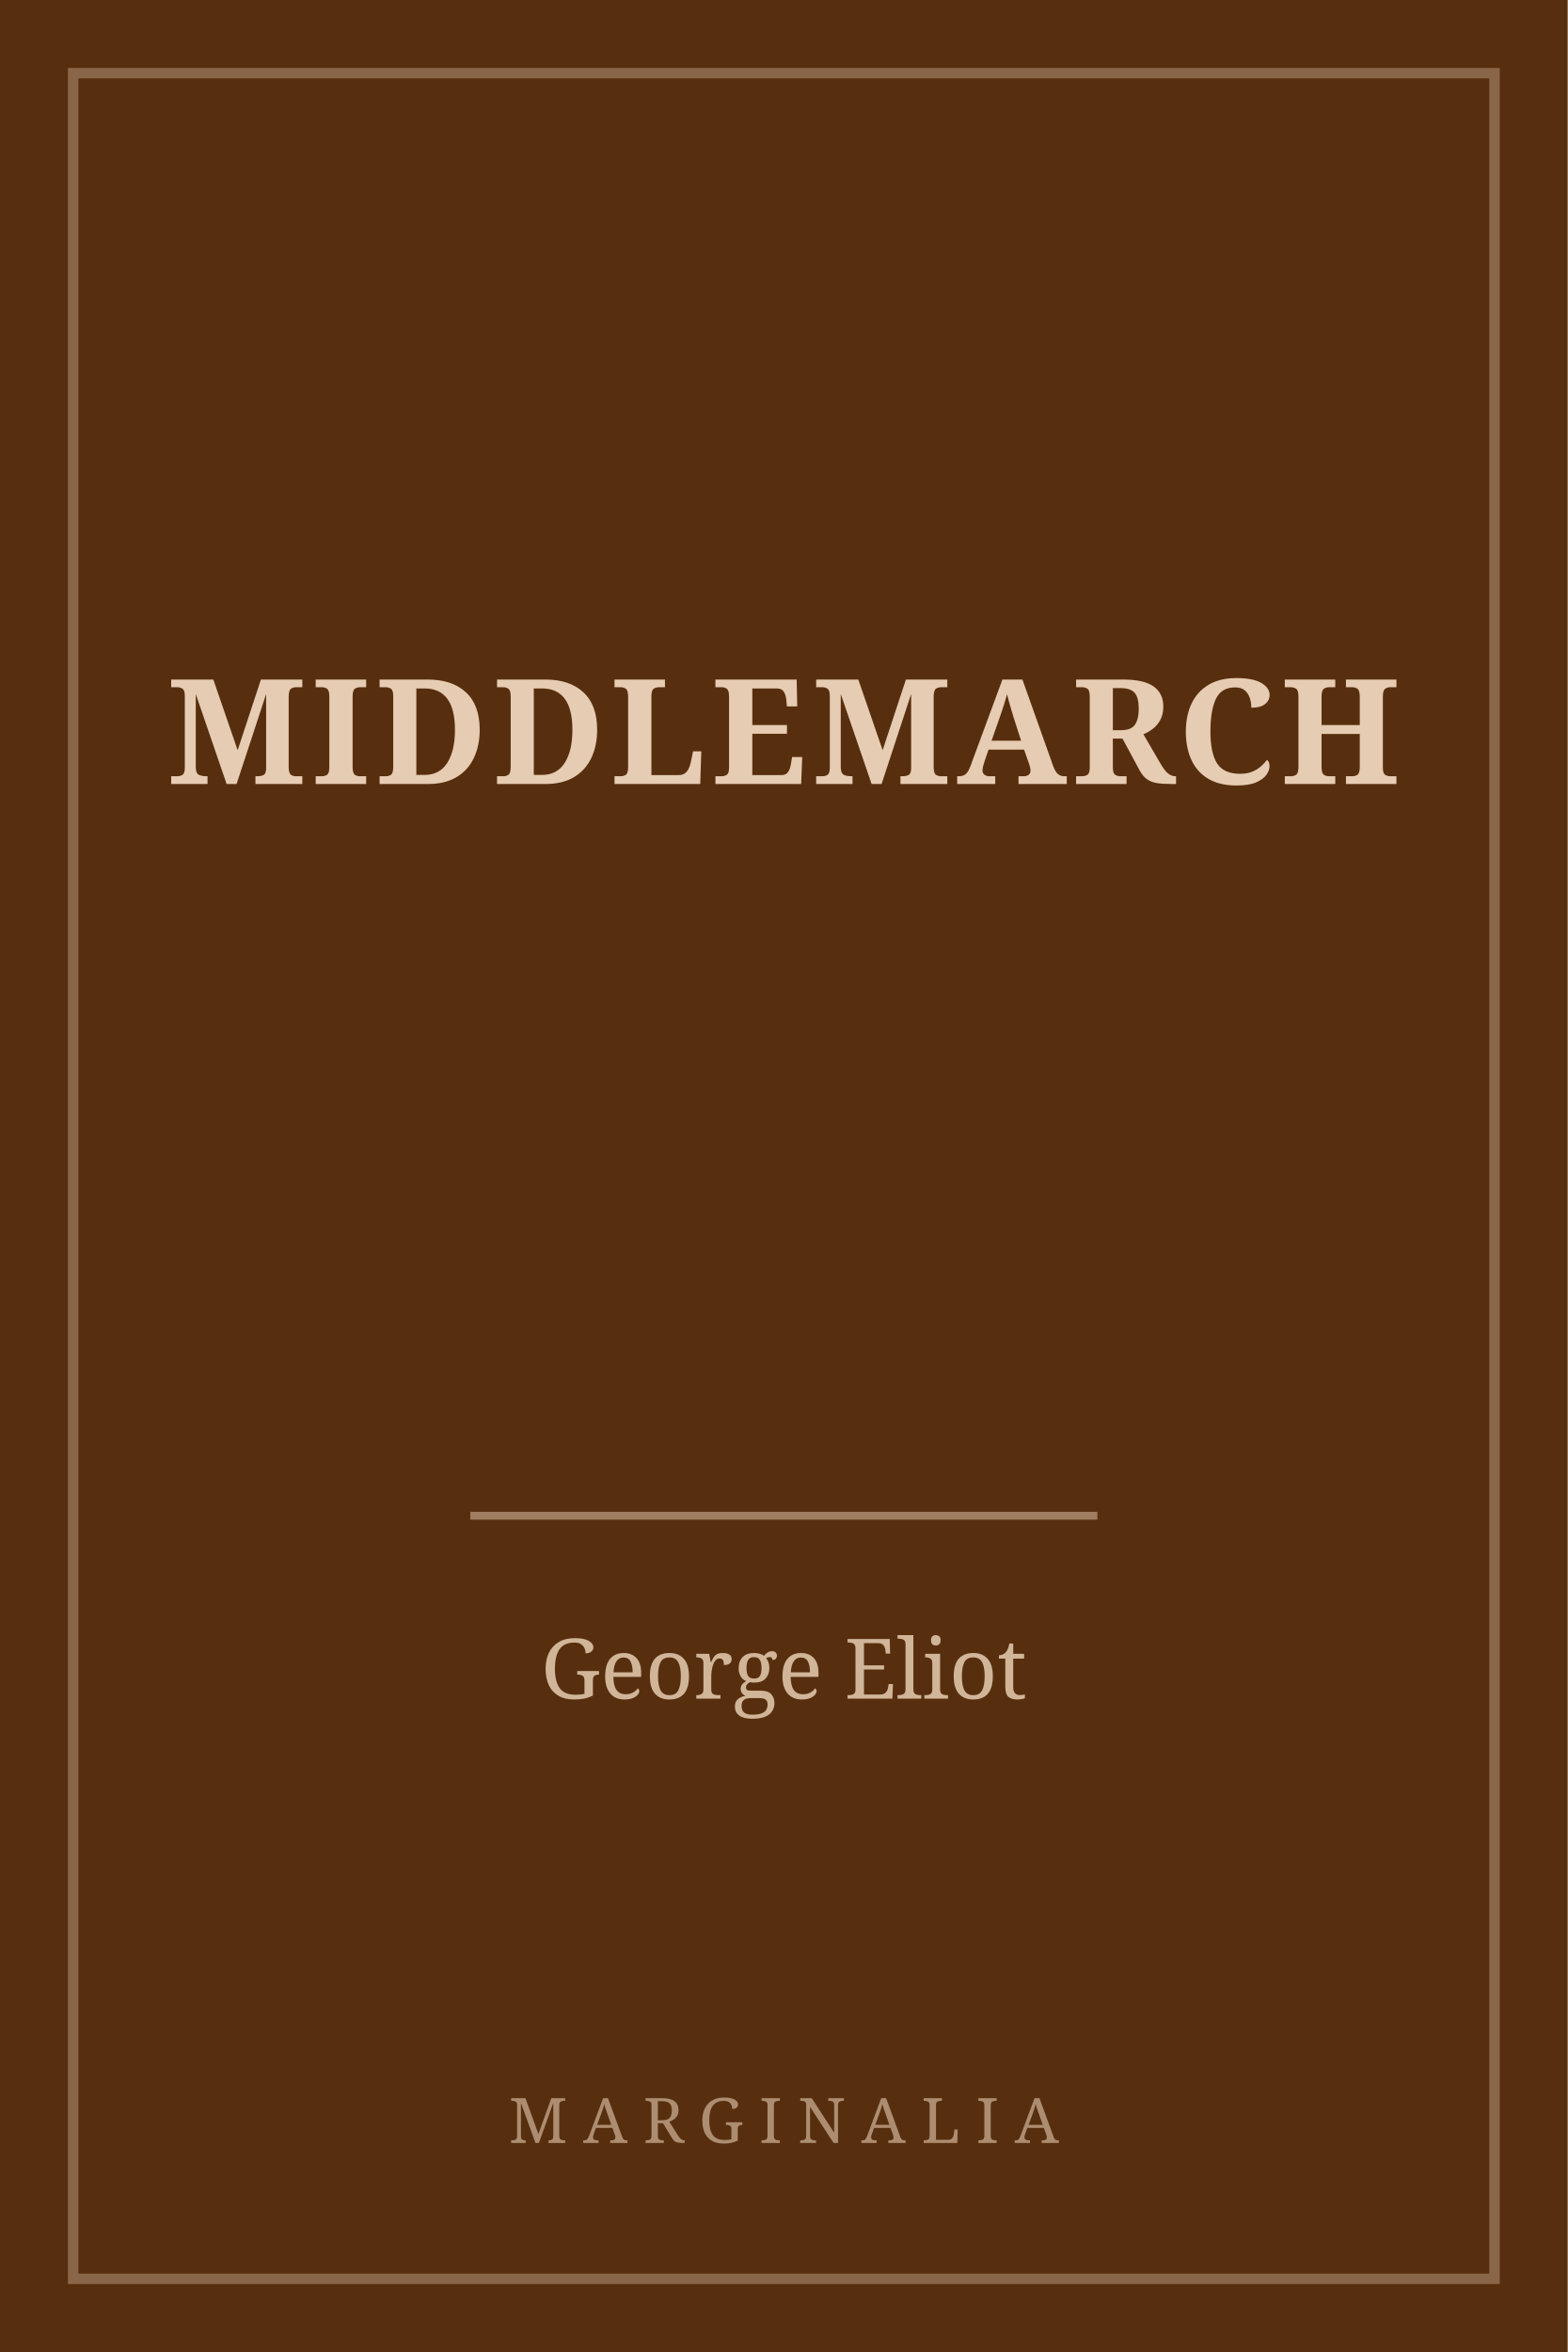
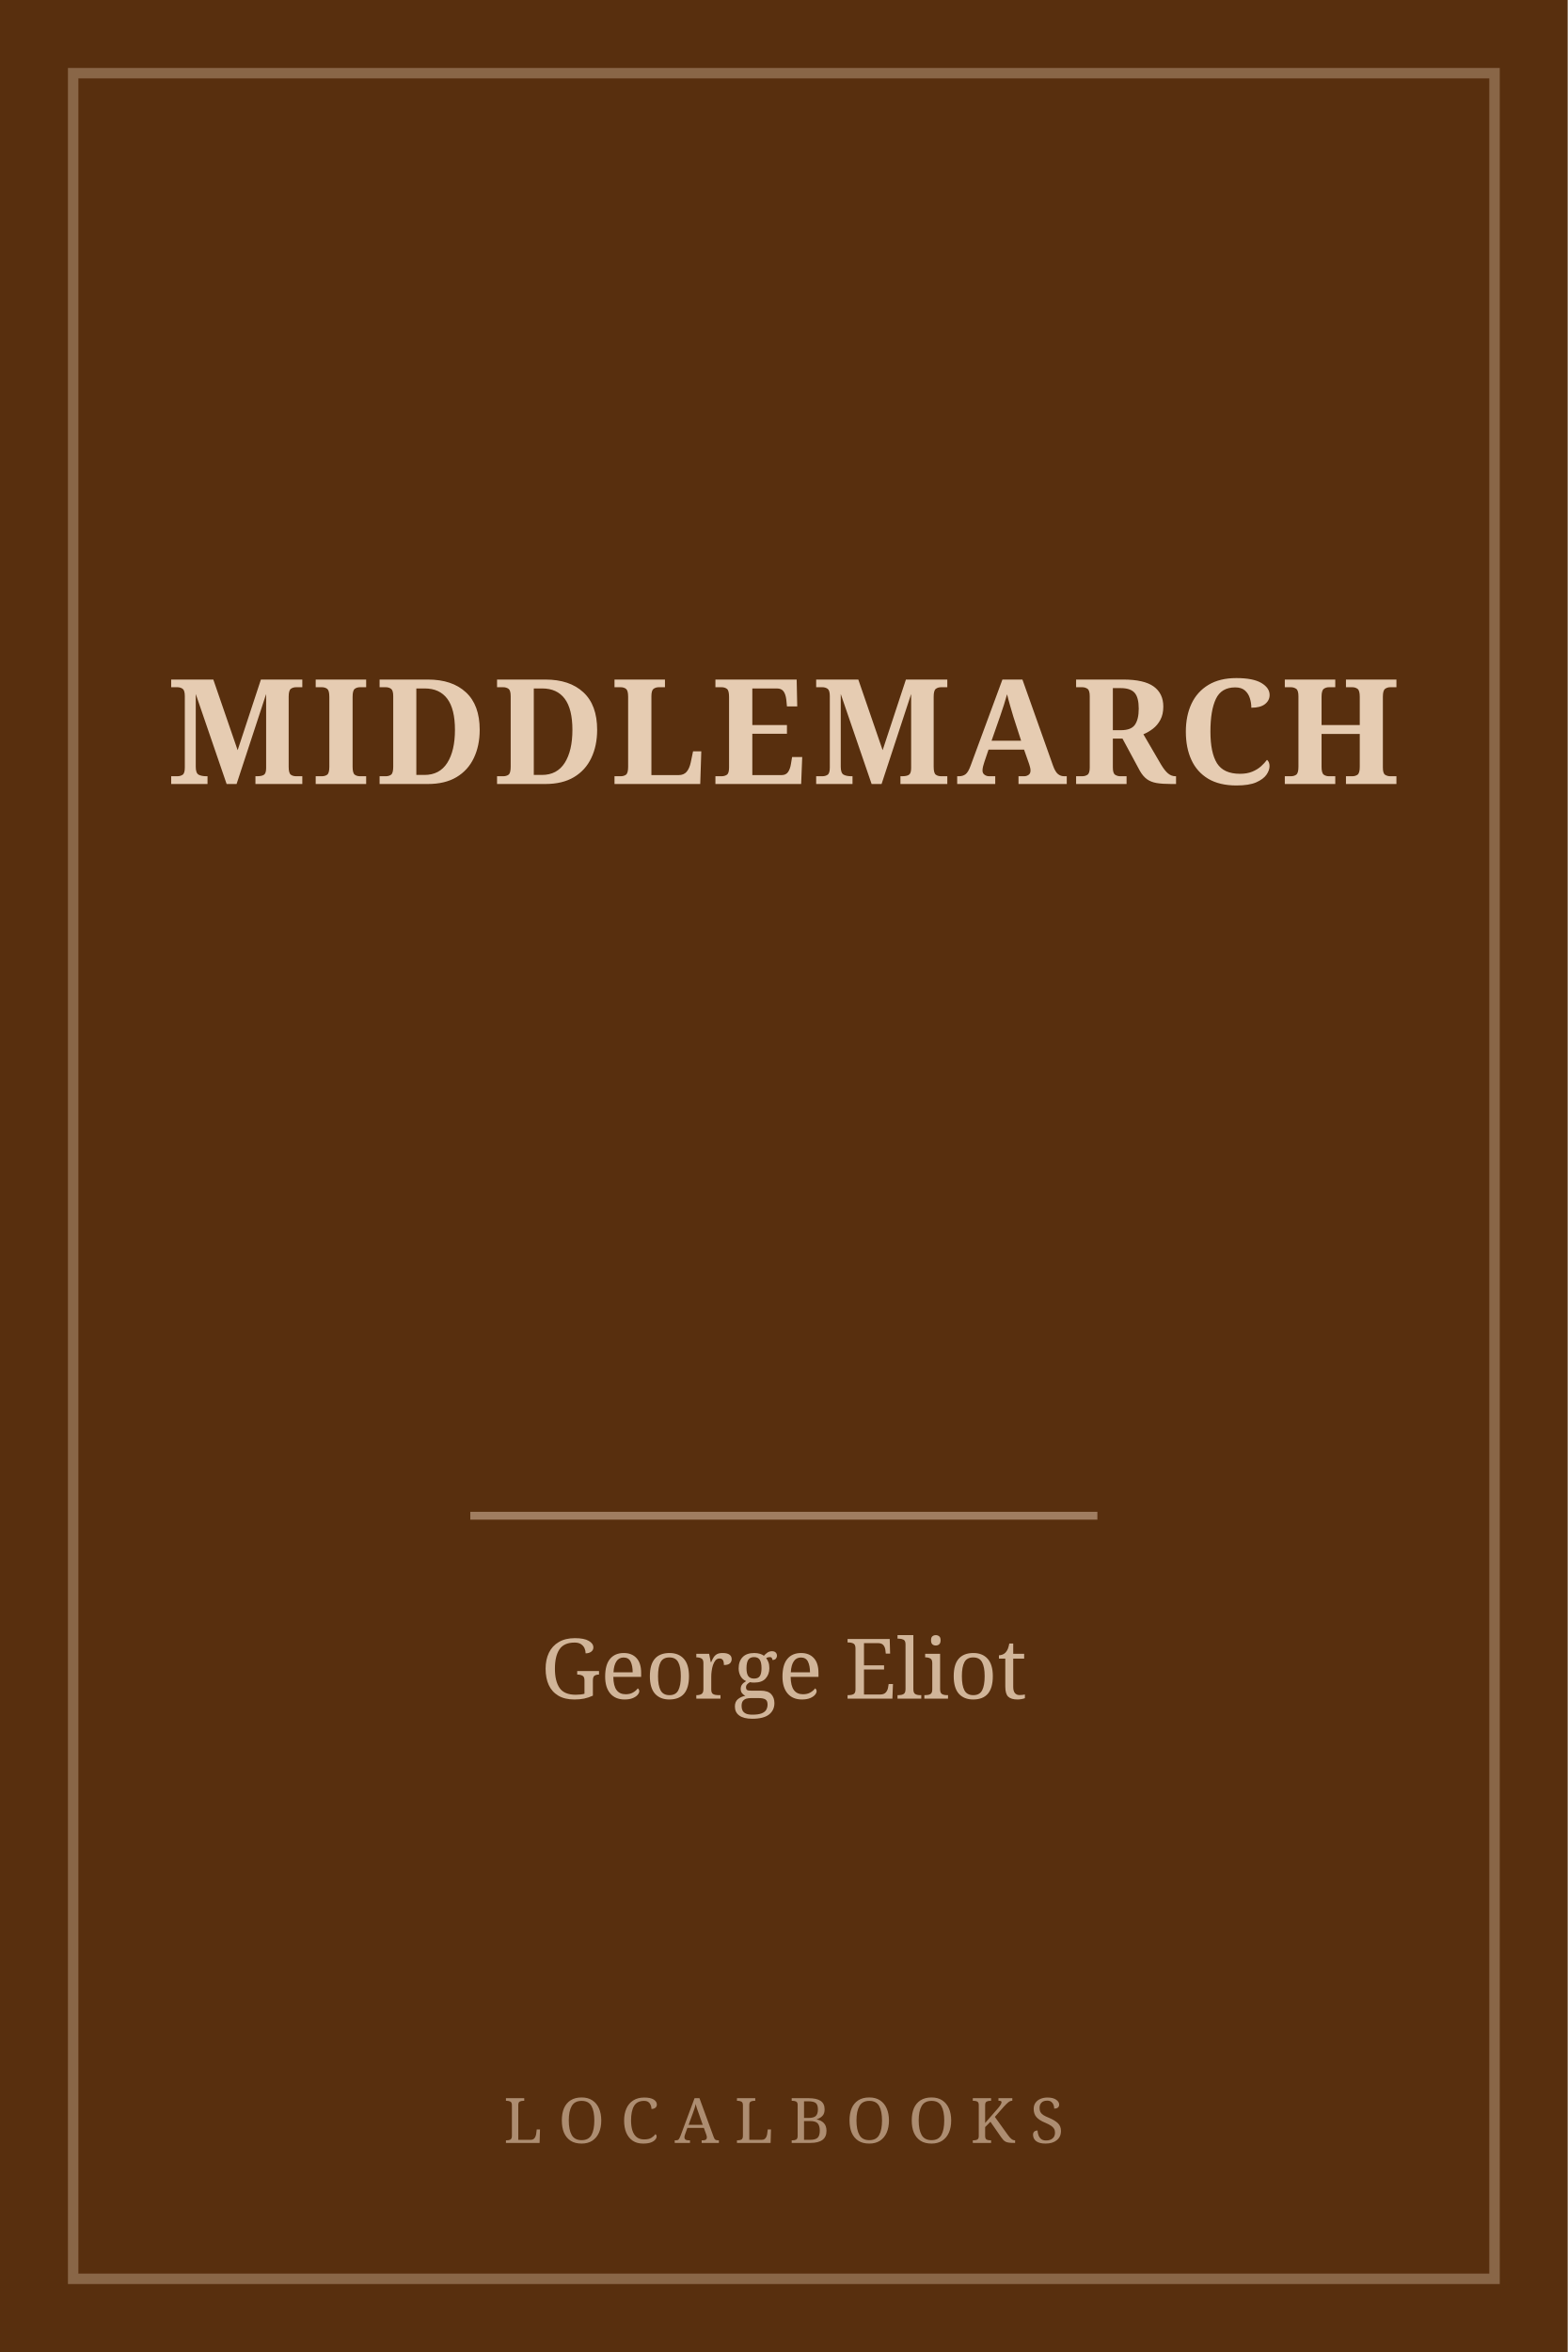
<svg xmlns="http://www.w3.org/2000/svg" width="300" height="450" viewBox="0 0 300 450">
  <rect width="300" height="450" fill="#582f0e" />
  <rect x="14" y="14" width="272" height="422" fill="none" stroke="#e6ccb2" stroke-opacity="0.35" stroke-width="2" />
  <text x="150" y="150" font-family="Georgia, serif" font-size="28" font-weight="bold" fill="#e6ccb2" text-anchor="middle" letter-spacing="1">
    <tspan x="150" dy="0">MIDDLEMARCH</tspan>
  </text>
  <line x1="90" y1="290" x2="210" y2="290" stroke="#e6ccb2" stroke-opacity="0.5" stroke-width="1.5" />
  <text x="150" y="325" font-family="Georgia, serif" font-size="16" fill="#e6ccb2" fill-opacity="0.85" text-anchor="middle">George Eliot</text>
-   <text x="150" y="410" font-family="Georgia, serif" font-size="12" fill="#e6ccb2" fill-opacity="0.6" text-anchor="middle" letter-spacing="3">MARGINALIA</text>
+   <text x="150" y="410" font-family="Georgia, serif" font-size="12" fill="#e6ccb2" fill-opacity="0.6" text-anchor="middle" letter-spacing="3">LOCALBOOKS</text>
</svg>
